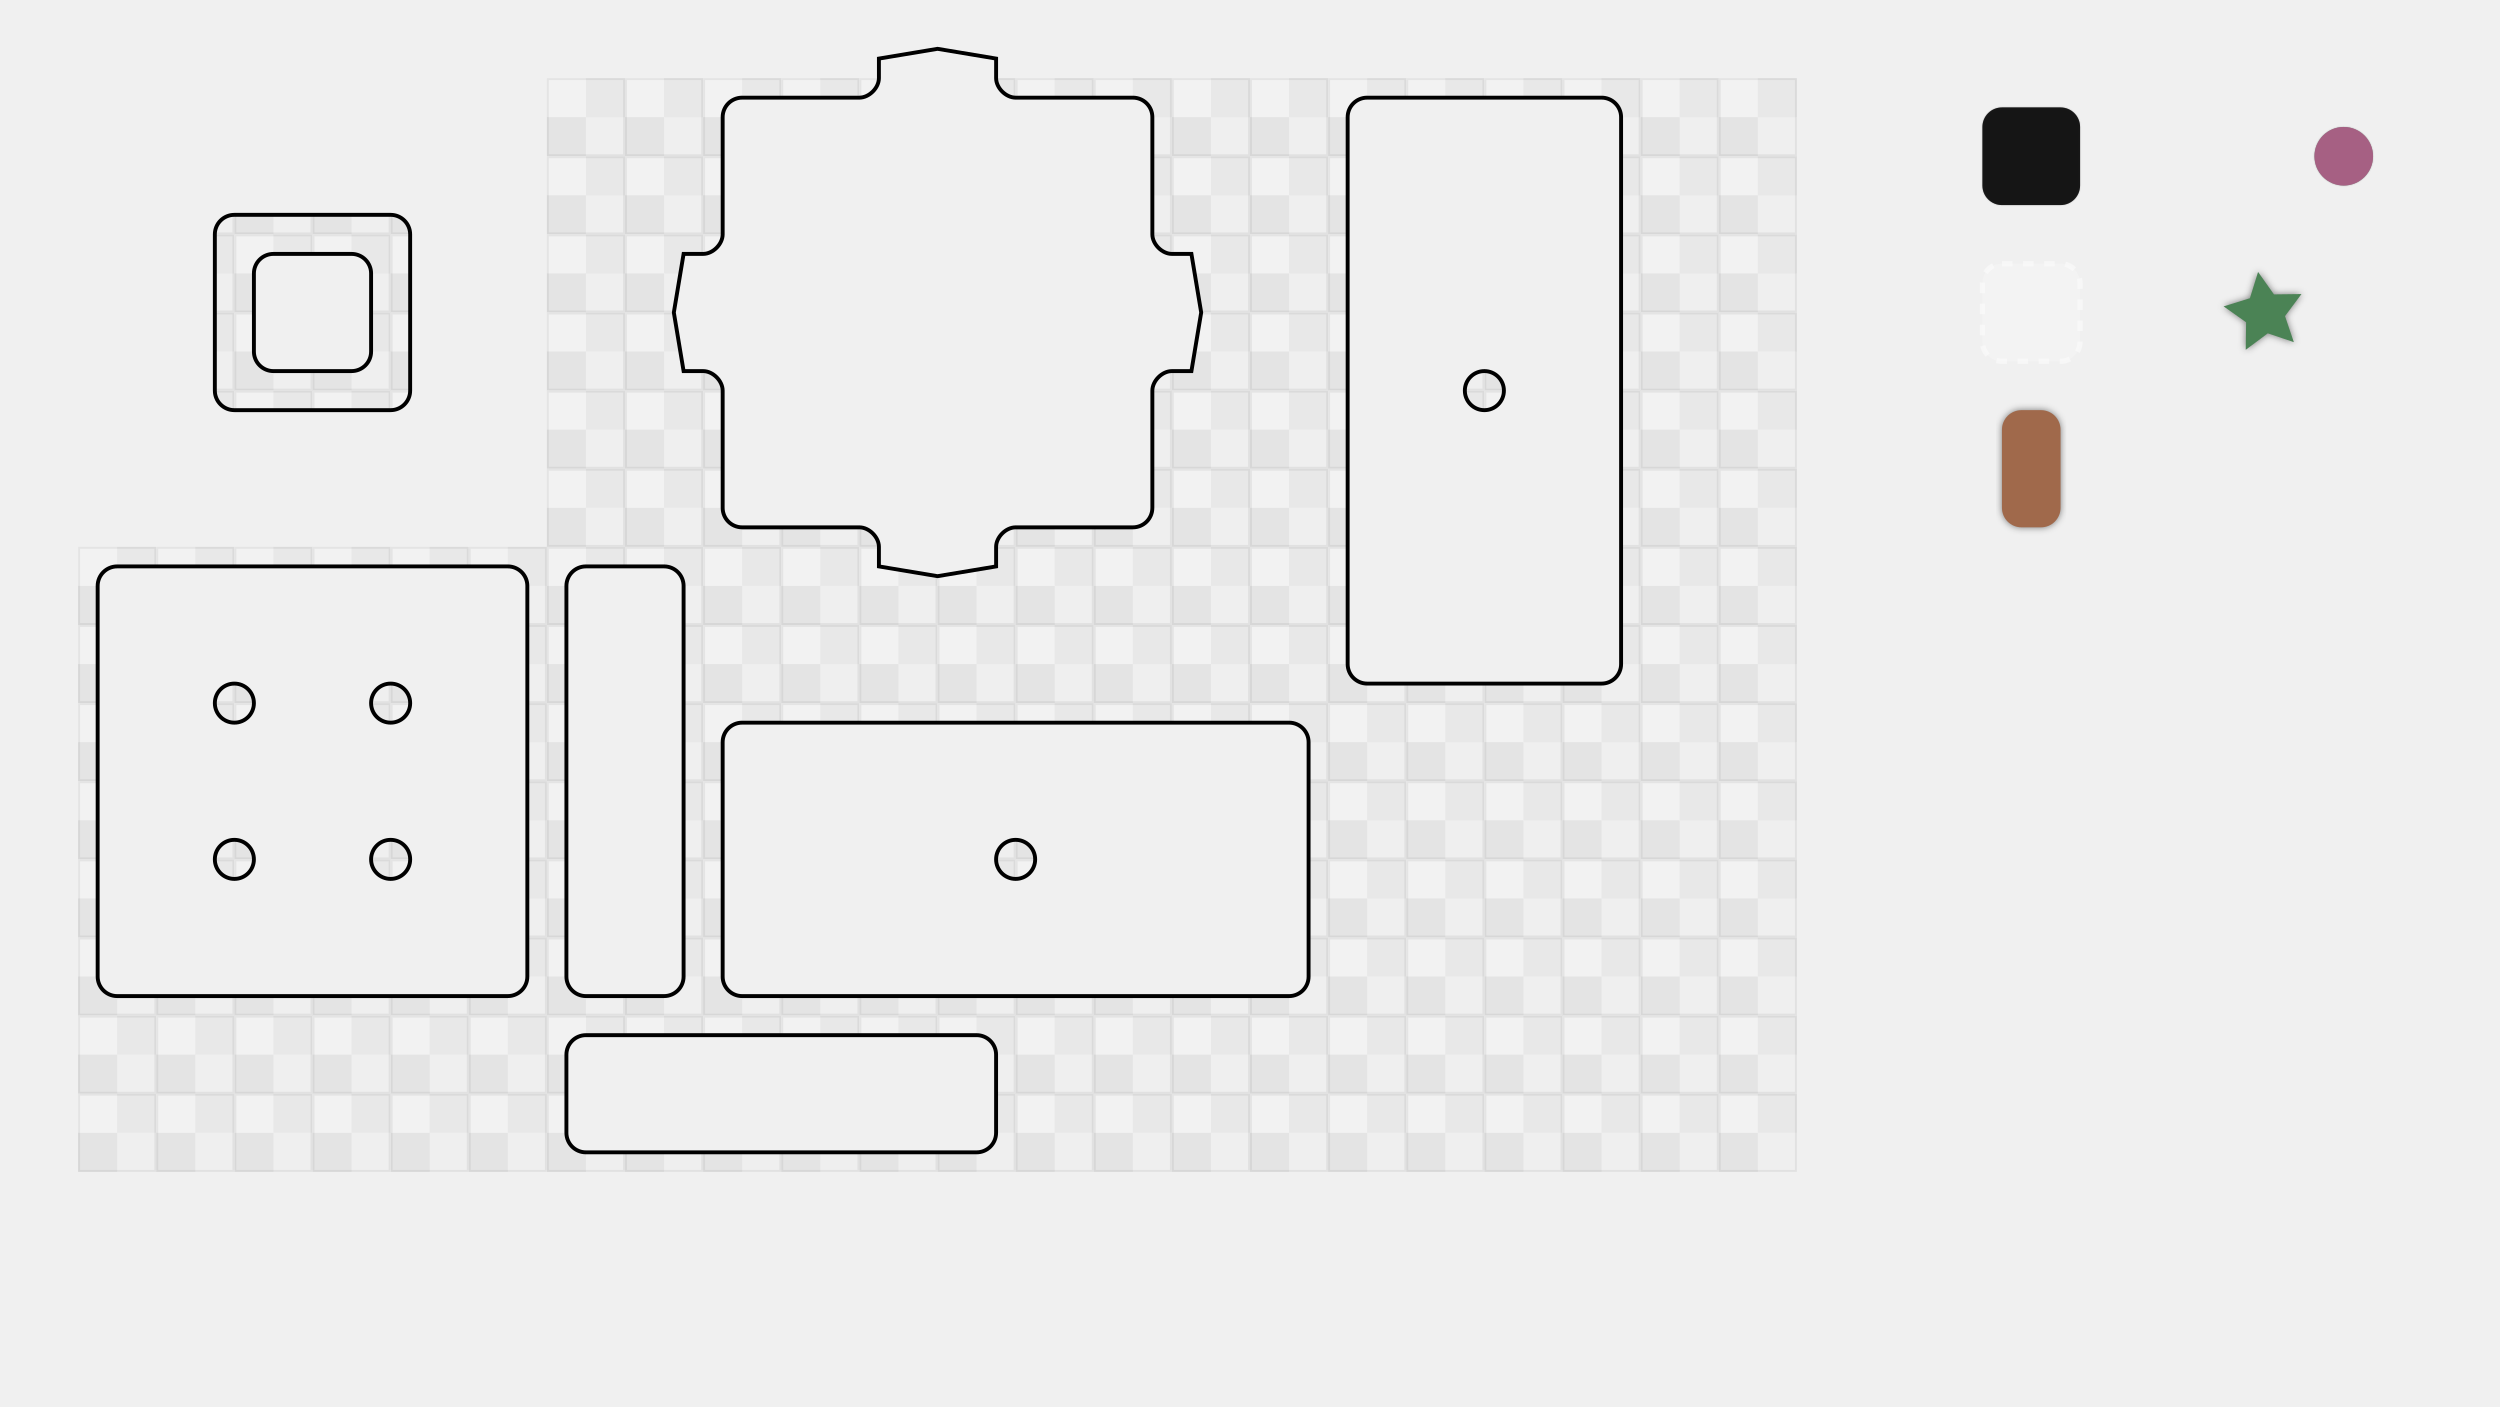
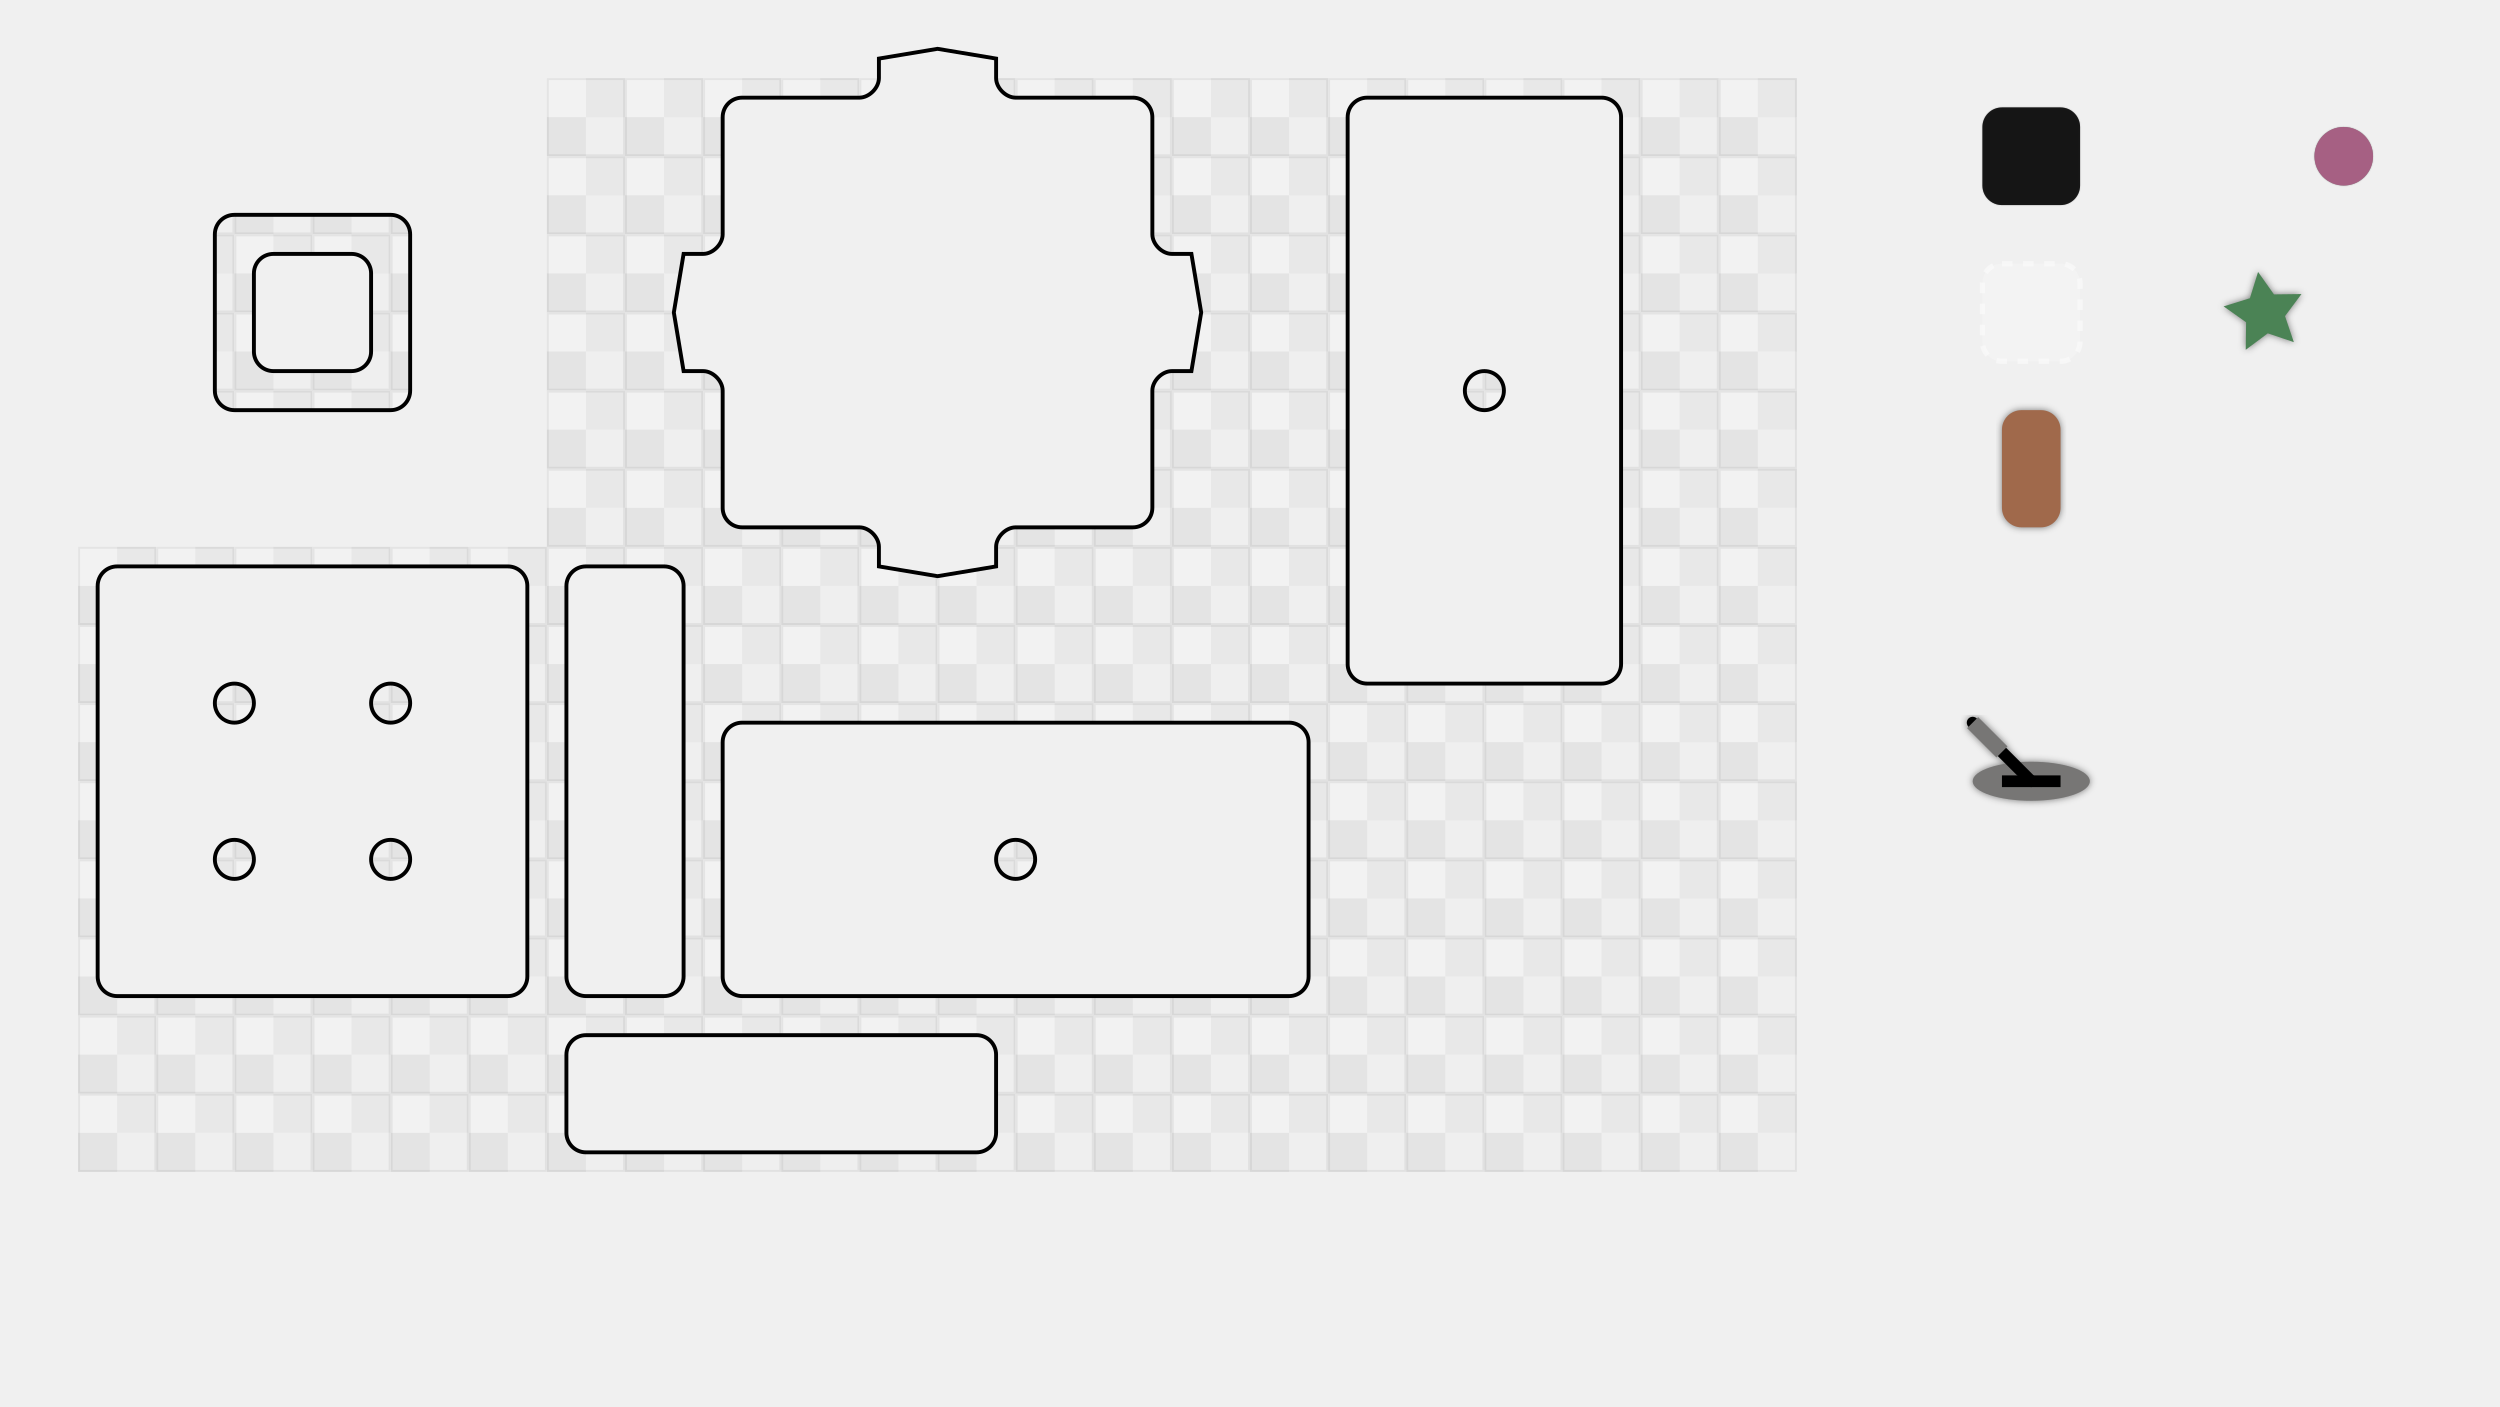
<svg xmlns="http://www.w3.org/2000/svg" xmlns:xlink="http://www.w3.org/1999/xlink" width="1280" height="720" viewBox="0 0 338.667 190.5" version="1.1" id="svg8">
  <defs id="defs2">
    <clipPath clipPathUnits="userSpaceOnUse" id="clipPath4953">
      <path id="path4955" style="font-variation-settings:normal;opacity:1;vector-effect:none;fill:#000000;fill-opacity:1;stroke:none;stroke-width:1.058;stroke-linecap:butt;stroke-linejoin:miter;stroke-miterlimit:4;stroke-dasharray:2.117, 2.117;stroke-dashoffset:7.408;stroke-opacity:1;stop-color:#000000;stop-opacity:1" d="M 74.083,10.583 V 74.083 H 10.583 V 158.75 H 243.417 V 10.583 H 134.938 c 0,1.323 1.323,2.646 2.646,2.646 h 15.875 c 1.466,0 2.646,1.18 2.646,2.646 v 15.875 c 0,1.323 1.323,2.646 2.646,2.646 h 2.646 l 1.323,7.938 -1.323,7.938 h -2.646 c -1.323,0 -2.646,1.323 -2.646,2.646 v 15.875 c 0,1.466 -1.18,2.646 -2.646,2.646 h -15.875 c -1.323,0 -2.646,1.323 -2.646,2.646 v 2.646 L 127,78.052 119.062,76.729 v -2.646 c 0,-1.323 -1.323,-2.646 -2.646,-2.646 h -15.875 c -1.466,0 -2.646,-1.18 -2.646,-2.646 v -15.875 c 0,-1.323 -1.323,-2.646 -2.646,-2.646 h -2.646 l -1.323,-7.938 1.323,-7.938 h 2.646 c 1.323,0 2.646,-1.323 2.646,-2.646 v -15.875 c 0,-1.466 1.18,-2.646 2.646,-2.646 h 15.875 c 1.323,0 2.646,-1.323 2.646,-2.646 z m 111.125,2.646 h 31.75 c 1.466,0 2.646,1.18 2.646,2.646 v 74.083 c 0,1.466 -1.18,2.646 -2.646,2.646 h -31.75 c -1.466,0 -2.646,-1.18 -2.646,-2.646 V 15.875 c 0,-1.466 1.18,-2.646 2.646,-2.646 z m -153.458,15.875 c -1.466,0 -2.646,1.18 -2.646,2.646 v 21.167 c 0,1.466 1.18,2.646 2.646,2.646 h 21.167 c 1.466,0 2.646,-1.18 2.646,-2.646 V 31.75 c 0,-1.466 -1.18,-2.646 -2.646,-2.646 z m 5.292,5.292 h 10.583 c 1.466,0 2.646,1.18 2.646,2.646 v 10.583 c 0,1.466 -1.18,2.646 -2.646,2.646 H 37.042 c -1.466,0 -2.646,-1.18 -2.646,-2.646 V 37.042 c 0,-1.466 1.18,-2.646 2.646,-2.646 z m 164.042,15.875 c -1.466,0 -2.646,1.18 -2.646,2.646 0,1.466 1.18,2.646 2.646,2.646 1.466,0 2.646,-1.18 2.646,-2.646 0,-1.466 -1.18,-2.646 -2.646,-2.646 z M 15.875,76.729 h 52.917 c 1.466,0 2.646,1.18 2.646,2.646 v 52.917 c 0,1.466 -1.18,2.646 -2.646,2.646 H 15.875 c -1.466,0 -2.646,-1.18 -2.646,-2.646 V 79.375 c 0,-1.466 1.18,-2.646 2.646,-2.646 z m 63.5,0 h 10.583 c 1.466,0 2.646,1.18 2.646,2.646 v 52.917 c 0,1.466 -1.18,2.646 -2.646,2.646 H 79.375 c -1.466,0 -2.646,-1.18 -2.646,-2.646 V 79.375 c 0,-1.466 1.18,-2.646 2.646,-2.646 z m -47.625,15.875 c -1.466,0 -2.646,1.18 -2.646,2.646 0,1.466 1.18,2.646 2.646,2.646 1.466,0 2.646,-1.18 2.646,-2.646 0,-1.466 -1.18,-2.646 -2.646,-2.646 z m 21.167,0 c -1.466,0 -2.646,1.18 -2.646,2.646 0,1.466 1.18,2.646 2.646,2.646 1.466,0 2.646,-1.18 2.646,-2.646 0,-1.466 -1.18,-2.646 -2.646,-2.646 z m 47.625,5.292 h 74.083 c 1.466,0 2.646,1.18 2.646,2.646 v 31.75 c 0,1.466 -1.18,2.646 -2.646,2.646 h -74.083 c -1.466,0 -2.646,-1.18 -2.646,-2.646 v -31.75 c 0,-1.466 1.18,-2.646 2.646,-2.646 z M 31.75,113.771 c -1.466,0 -2.646,1.18 -2.646,2.646 0,1.466 1.18,2.646 2.646,2.646 1.466,0 2.646,-1.18 2.646,-2.646 0,-1.466 -1.18,-2.646 -2.646,-2.646 z m 21.167,0 c -1.466,0 -2.646,1.18 -2.646,2.646 0,1.466 1.18,2.646 2.646,2.646 1.466,0 2.646,-1.18 2.646,-2.646 0,-1.466 -1.18,-2.646 -2.646,-2.646 z m 84.667,0 c -1.466,0 -2.646,1.18 -2.646,2.646 0,1.466 1.18,2.646 2.646,2.646 1.466,0 2.646,-1.18 2.646,-2.646 0,-1.466 -1.18,-2.646 -2.646,-2.646 z m -58.208,26.458 h 52.917 c 1.466,0 2.646,1.18 2.646,2.646 v 10.583 c 0,1.466 -1.18,2.646 -2.646,2.646 H 79.375 c -1.466,0 -2.646,-1.18 -2.646,-2.646 V 142.875 c 0,-1.466 1.18,-2.646 2.646,-2.646 z" />
    </clipPath>
    <filter style="color-interpolation-filters:sRGB;" id="filter5254">
      <feFlood flood-opacity="0.502" flood-color="rgb(0,0,0)" result="flood" id="feFlood5244" />
      <feComposite in="flood" in2="SourceGraphic" operator="in" result="composite1" id="feComposite5246" />
      <feGaussianBlur in="composite1" stdDeviation="0.5" result="blur" id="feGaussianBlur5248" />
      <feOffset dx="2.77556e-17" dy="2.77556e-17" result="offset" id="feOffset5250" />
      <feComposite in="SourceGraphic" in2="offset" operator="over" result="composite2" id="feComposite5252" />
    </filter>
  </defs>
  <g id="layer2" style="display:inline">
    <g id="g2277" transform="translate(-10.58333,-10.58333)">
      <g id="g916" transform="translate(-31.75,10.58333)">
        <path style="fill:#f2f2f2;fill-opacity:1;stroke:none;stroke-width:1.058;stroke-dasharray:2.117, 2.117;stroke-dashoffset:10.583;stop-color:#000000" id="rect857" width="5.292" height="5.292" x="10.583" y="-31.75" d="m 10.583,-31.75 h 5.292 v 5.292 h -5.292 z" />
        <path style="font-variation-settings:normal;opacity:1;vector-effect:none;fill:#efefef;fill-opacity:1;stroke:none;stroke-width:1.058;stroke-linecap:butt;stroke-linejoin:miter;stroke-miterlimit:4;stroke-dasharray:2.117, 2.117;stroke-dashoffset:10.583;stroke-opacity:1;stop-color:#000000;stop-opacity:1" id="rect859" width="5.292" height="5.292" x="15.875" y="-26.458" d="m 15.875,-26.458 h 5.292 v 5.292 h -5.292 z" />
        <path style="font-variation-settings:normal;opacity:1;vector-effect:none;fill:#e8e8e8;fill-opacity:1;stroke:none;stroke-width:1.058;stroke-linecap:butt;stroke-linejoin:miter;stroke-miterlimit:4;stroke-dasharray:2.117, 2.117;stroke-dashoffset:10.583;stroke-opacity:1;stop-color:#000000;stop-opacity:1" id="rect861" width="5.292" height="5.292" x="15.875" y="-31.75" d="m 15.875,-31.75 h 5.292 v 5.292 h -5.292 z" />
        <path style="font-variation-settings:normal;opacity:1;vector-effect:none;fill:#e4e4e4;fill-opacity:1;stroke:none;stroke-width:1.058;stroke-linecap:butt;stroke-linejoin:miter;stroke-miterlimit:4;stroke-dasharray:2.117, 2.117;stroke-dashoffset:10.583;stroke-opacity:1;stop-color:#000000;stop-opacity:1" id="rect861-3" width="5.292" height="5.292" x="10.583" y="-26.458" d="m 10.583,-26.458 h 5.292 v 5.292 h -5.292 z" />
        <path style="font-variation-settings:normal;vector-effect:none;fill:none;fill-opacity:0.252;stroke:#000000;stroke-width:0.265;stroke-linecap:butt;stroke-linejoin:miter;stroke-miterlimit:4;stroke-dasharray:none;stroke-dashoffset:10.58;stroke-opacity:0.06;stop-color:#000000" id="rect1048" width="10.319" height="10.319" x="10.716" y="-31.618" d="m 10.716,-31.618 h 10.319 v 10.319 h -10.319 z" />
      </g>
      <use x="0" y="0" xlink:href="#g916" id="use2262" transform="translate(10.58333)" width="100%" height="100%" />
      <use x="0" y="0" xlink:href="#g916" id="use2264" transform="translate(5.632034e-8,10.58333)" width="100%" height="100%" />
      <use x="0" y="0" xlink:href="#g916" id="use2266" transform="translate(10.58333,10.58333)" width="100%" height="100%" />
    </g>
    <g id="g4446" clip-path="url(#clipPath4953)">
      <use x="0" y="0" xlink:href="#g2277" id="use2664" width="100%" height="100%" transform="translate(42.33334,42.33334)" />
      <use x="0" y="0" xlink:href="#g2277" id="use2664-1" width="100%" height="100%" transform="translate(63.5,42.33334)" />
      <use x="0" y="0" xlink:href="#g2277" id="use2664-7" width="100%" height="100%" transform="translate(84.66667,42.33334)" />
      <use x="0" y="0" xlink:href="#g2277" id="use2664-5" width="100%" height="100%" transform="translate(105.8333,42.33334)" />
      <use x="0" y="0" xlink:href="#g2277" id="use2664-17" width="100%" height="100%" transform="translate(127,42.33334)" />
      <use x="0" y="0" xlink:href="#g2277" id="use2664-4" width="100%" height="100%" transform="translate(148.1667,42.33334)" />
      <use x="0" y="0" xlink:href="#g2277" id="use2664-171" width="100%" height="100%" transform="translate(169.3333,42.33334)" />
      <use x="0" y="0" xlink:href="#g2277" id="use2664-11" width="100%" height="100%" transform="translate(190.5,42.33334)" />
      <use x="0" y="0" xlink:href="#g2277" id="use2664-64" width="100%" height="100%" transform="translate(42.33334,63.5)" />
      <use x="0" y="0" xlink:href="#g2277" id="use2664-80" width="100%" height="100%" transform="translate(63.5,63.5)" />
      <use x="0" y="0" xlink:href="#g2277" id="use2664-81" width="100%" height="100%" transform="translate(84.66667,63.5)" />
      <use x="0" y="0" xlink:href="#g2277" id="use2664-0" width="100%" height="100%" transform="translate(105.8333,63.5)" />
      <use x="0" y="0" xlink:href="#g2277" id="use2664-2" width="100%" height="100%" transform="translate(127,63.5)" />
      <use x="0" y="0" xlink:href="#g2277" id="use2664-29" width="100%" height="100%" transform="translate(148.1667,63.5)" />
      <use x="0" y="0" xlink:href="#g2277" id="use2664-75" width="100%" height="100%" transform="translate(169.3333,63.5)" />
      <use x="0" y="0" xlink:href="#g2277" id="use2664-646" width="100%" height="100%" transform="translate(190.5,63.5)" />
      <use x="0" y="0" xlink:href="#g2277" id="use2664-39" width="100%" height="100%" transform="translate(42.33334,84.66667)" />
      <use x="0" y="0" xlink:href="#g2277" id="use2664-41" width="100%" height="100%" transform="translate(63.5,84.66667)" />
      <use x="0" y="0" xlink:href="#g2277" id="use2664-54" width="100%" height="100%" transform="translate(84.66667,84.66667)" />
      <use x="0" y="0" xlink:href="#g2277" id="use2664-15" width="100%" height="100%" transform="translate(105.8333,84.66667)" />
      <use x="0" y="0" xlink:href="#g2277" id="use2664-549" width="100%" height="100%" transform="translate(127,84.66667)" />
      <use x="0" y="0" xlink:href="#g2277" id="use2664-83" width="100%" height="100%" transform="translate(148.1667,84.66667)" />
      <use x="0" y="0" xlink:href="#g2277" id="use2664-852" width="100%" height="100%" transform="translate(169.3333,84.66667)" />
      <use x="0" y="0" xlink:href="#g2277" id="use2664-22" width="100%" height="100%" transform="translate(190.5,84.66667)" />
      <use x="0" y="0" xlink:href="#g2277" id="use2664-36" width="100%" height="100%" transform="translate(42.33334,105.8333)" />
      <use x="0" y="0" xlink:href="#g2277" id="use2664-33" width="100%" height="100%" transform="translate(63.5,105.8333)" />
      <use x="0" y="0" xlink:href="#g2277" id="use2664-44" width="100%" height="100%" transform="translate(84.66667,105.8333)" />
      <use x="0" y="0" xlink:href="#g2277" id="use2664-397" width="100%" height="100%" transform="translate(105.8333,105.8333)" />
      <use x="0" y="0" xlink:href="#g2277" id="use2664-25" width="100%" height="100%" transform="translate(127,105.8333)" />
      <use x="0" y="0" xlink:href="#g2277" id="use2664-89" width="100%" height="100%" transform="translate(148.1667,105.8333)" />
      <use x="0" y="0" xlink:href="#g2277" id="use2664-02" width="100%" height="100%" transform="translate(169.3333,105.8333)" />
      <use x="0" y="0" xlink:href="#g2277" id="use2664-47" width="100%" height="100%" transform="translate(190.5,105.8333)" />
      <use x="0" y="0" xlink:href="#g2277" id="use2664-333" width="100%" height="100%" transform="translate(42.33334,127)" />
      <use x="0" y="0" xlink:href="#g2277" id="use2664-851" width="100%" height="100%" transform="translate(63.5,127)" />
      <use x="0" y="0" xlink:href="#g2277" id="use2664-08" width="100%" height="100%" transform="translate(84.66667,127)" />
      <use x="0" y="0" xlink:href="#g2277" id="use2664-76" width="100%" height="100%" transform="translate(105.8333,127)" />
      <use x="0" y="0" xlink:href="#g2277" id="use2664-35" width="100%" height="100%" transform="translate(127,127)" />
      <use x="0" y="0" xlink:href="#g2277" id="use2664-080" width="100%" height="100%" transform="translate(148.1667,127)" />
      <use x="0" y="0" xlink:href="#g2277" id="use2664-411" width="100%" height="100%" transform="translate(169.3333,127)" />
      <use x="0" y="0" xlink:href="#g2277" id="use2664-359" width="100%" height="100%" transform="translate(190.5,127)" />
      <use x="0" y="0" xlink:href="#g2277" id="use2664-333-6" width="100%" height="100%" transform="translate(42.33334,148.1667)" />
      <use x="0" y="0" xlink:href="#g2277" id="use2664-333-5" width="100%" height="100%" transform="translate(63.5,148.1667)" />
      <use x="0" y="0" xlink:href="#g2277" id="use2664-333-0" width="100%" height="100%" transform="translate(84.66667,148.1667)" />
      <use x="0" y="0" xlink:href="#g2277" id="use2664-333-8" width="100%" height="100%" transform="translate(105.8333,148.1667)" />
      <use x="0" y="0" xlink:href="#g2277" id="use2664-333-1" width="100%" height="100%" transform="translate(127,148.1667)" />
      <use x="0" y="0" xlink:href="#g2277" id="use2664-333-2" width="100%" height="100%" transform="translate(148.1667,148.1667)" />
      <use x="0" y="0" xlink:href="#g2277" id="use2664-333-26" width="100%" height="100%" transform="translate(169.3333,148.1667)" />
      <use x="0" y="0" xlink:href="#g2277" id="use2664-333-9" width="100%" height="100%" transform="translate(190.5,148.1667)" />
      <use x="0" y="0" xlink:href="#g2277" id="use2664-333-27" width="100%" height="100%" transform="translate(105.8333,169.3333)" />
      <use x="0" y="0" xlink:href="#g2277" id="use2664-333-40" width="100%" height="100%" transform="translate(127,169.3333)" />
      <use x="0" y="0" xlink:href="#g2277" id="use2664-333-3" width="100%" height="100%" transform="translate(148.1667,169.3333)" />
      <use x="0" y="0" xlink:href="#g2277" id="use2664-333-27-9" width="100%" height="100%" transform="translate(84.66667,169.3333)" />
      <use x="0" y="0" xlink:href="#g2277" id="use2664-333-27-2" width="100%" height="100%" transform="translate(63.5,169.3333)" />
      <use x="0" y="0" xlink:href="#g2277" id="use2664-333-27-23" width="100%" height="100%" transform="translate(42.33334,169.3333)" />
      <use x="0" y="0" xlink:href="#g2277" id="use2664-333-27-1" width="100%" height="100%" transform="translate(169.3333,169.3333)" />
      <use x="0" y="0" xlink:href="#g2277" id="use2664-333-27-8" width="100%" height="100%" transform="translate(190.5,169.3333)" />
      <use x="0" y="0" xlink:href="#g2277" id="use2664-171-5" width="100%" height="100%" transform="translate(211.6667,42.33334)" />
      <use x="0" y="0" xlink:href="#g2277" id="use2664-171-7" width="100%" height="100%" transform="translate(232.8333,42.33334)" />
      <use x="0" y="0" xlink:href="#g2277" id="use2664-171-1" width="100%" height="100%" transform="translate(254,42.33334)" />
      <use x="0" y="0" xlink:href="#g2277" id="use2664-171-6" width="100%" height="100%" transform="translate(254,63.5)" />
      <use x="0" y="0" xlink:href="#g2277" id="use2664-171-9" width="100%" height="100%" transform="translate(232.8333,63.5)" />
      <use x="0" y="0" xlink:href="#g2277" id="use2664-171-8" width="100%" height="100%" transform="translate(211.6667,63.5)" />
      <use x="0" y="0" xlink:href="#g2277" id="use2664-171-13" width="100%" height="100%" transform="translate(211.6667,84.66667)" />
      <use x="0" y="0" xlink:href="#g2277" id="use2664-171-3" width="100%" height="100%" transform="translate(232.8333,84.66667)" />
      <use x="0" y="0" xlink:href="#g2277" id="use2664-171-37" width="100%" height="100%" transform="translate(254,84.66667)" />
      <use x="0" y="0" xlink:href="#g2277" id="use2664-171-98" width="100%" height="100%" transform="translate(254,105.8333)" />
      <use x="0" y="0" xlink:href="#g2277" id="use2664-171-67" width="100%" height="100%" transform="translate(232.8333,105.8333)" />
      <use x="0" y="0" xlink:href="#g2277" id="use2664-171-0" width="100%" height="100%" transform="translate(211.6667,105.8333)" />
      <use x="0" y="0" xlink:href="#g2277" id="use2664-171-4" width="100%" height="100%" transform="translate(211.6667,127)" />
      <use x="0" y="0" xlink:href="#g2277" id="use2664-171-84" width="100%" height="100%" transform="translate(232.8333,127)" />
      <use x="0" y="0" xlink:href="#g2277" id="use2664-171-81" width="100%" height="100%" transform="translate(254,127)" />
      <use x="0" y="0" xlink:href="#g2277" id="use2664-171-68" width="100%" height="100%" transform="translate(254,148.1667)" />
      <use x="0" y="0" xlink:href="#g2277" id="use2664-171-52" width="100%" height="100%" transform="translate(232.8333,148.1667)" />
      <use x="0" y="0" xlink:href="#g2277" id="use2664-171-19" width="100%" height="100%" transform="translate(211.6667,148.1667)" />
      <use x="0" y="0" xlink:href="#g2277" id="use2664-171-96" width="100%" height="100%" transform="translate(211.6667,169.3333)" />
      <use x="0" y="0" xlink:href="#g2277" id="use2664-171-06" width="100%" height="100%" transform="translate(232.8333,169.3333)" />
      <use x="0" y="0" xlink:href="#g2277" id="use2664-171-49" width="100%" height="100%" transform="translate(254,169.3333)" />
    </g>
  </g>
  <g id="layer3" style="display:none">
    <g id="g4881">
      <path id="rect3997-4" style="font-variation-settings:normal;vector-effect:none;fill:#ffffff;fill-opacity:0.994;stroke:none;stroke-width:1.058;stroke-linecap:butt;stroke-linejoin:miter;stroke-miterlimit:4;stroke-dasharray:2.117, 2.117;stroke-dashoffset:7.408;stroke-opacity:1;stop-color:#000000" d="M 10.583,10.583 V 74.083 H 74.083 V 10.583 Z m 21.167,18.521 h 21.167 c 1.466,0 2.646,1.18 2.646,2.646 v 21.167 c 0,1.466 -1.18,2.646 -2.646,2.646 H 31.75 c -1.466,0 -2.646,-1.18 -2.646,-2.646 V 31.75 c 0,-1.466 1.18,-2.646 2.646,-2.646 z" />
      <rect style="display:inline;fill:#ffffff;fill-opacity:0.994;stroke:none;stroke-width:1.058;stroke-miterlimit:4;stroke-dasharray:2.117, 2.117;stroke-dashoffset:10.583;stop-color:#000000" id="rect28-7-4" width="15.875" height="15.875" x="34.396" y="34.396" rx="2.646" ry="2.646" />
      <path id="rect28-8-0-3" style="display:inline;fill:#ffffff;fill-opacity:0.994;stroke:none;stroke-width:1.058;stroke-miterlimit:4;stroke-dasharray:2.117, 2.117;stroke-dashoffset:7.408;stop-color:#000000" d="m 15.875,76.729 c -1.466,0 -2.646,1.18 -2.646,2.646 v 52.917 c 0,1.466 1.18,2.646 2.646,2.646 h 52.917 c 1.466,0 2.646,-1.18 2.646,-2.646 V 79.375 c 0,-1.466 -1.18,-2.646 -2.646,-2.646 z m 15.875,15.875 c 1.466,0 2.646,1.18 2.646,2.646 0,1.466 -1.18,2.646 -2.646,2.646 -1.466,0 -2.646,-1.18 -2.646,-2.646 0,-1.466 1.18,-2.646 2.646,-2.646 z m 21.167,0 c 1.466,0 2.646,1.18 2.646,2.646 0,1.466 -1.18,2.646 -2.646,2.646 -1.466,0 -2.646,-1.18 -2.646,-2.646 0,-1.466 1.18,-2.646 2.646,-2.646 z M 31.75,113.771 c 1.466,0 2.646,1.18 2.646,2.646 0,1.466 -1.18,2.646 -2.646,2.646 -1.466,0 -2.646,-1.18 -2.646,-2.646 0,-1.466 1.18,-2.646 2.646,-2.646 z m 21.167,0 c 1.466,0 2.646,1.18 2.646,2.646 0,1.466 -1.18,2.646 -2.646,2.646 -1.466,0 -2.646,-1.18 -2.646,-2.646 0,-1.466 1.18,-2.646 2.646,-2.646 z" />
      <rect style="display:inline;fill:#ffffff;fill-opacity:0.994;stroke:none;stroke-width:1.058;stroke-miterlimit:4;stroke-dasharray:2.117, 2.117;stroke-dashoffset:7.408;stop-color:#000000" id="rect28-8-2-0-8" width="15.875" height="58.208" x="76.729" y="76.729" rx="2.646" ry="2.646" />
      <path id="rect28-8-2-8-3-6" style="display:inline;fill:#ffffff;fill-opacity:0.994;stroke:none;stroke-width:1.058;stroke-miterlimit:4;stroke-dasharray:2.117, 2.117;stroke-dashoffset:7.408;stop-color:#000000" d="m 100.542,13.229 h 15.875 c 1.323,0 2.646,-1.323 2.646,-2.646 V 7.938 L 127,6.615 l 7.938,1.323 v 2.646 c 0,1.323 1.323,2.646 2.646,2.646 h 15.875 c 1.466,0 2.646,1.18 2.646,2.646 v 15.875 c 0,1.323 1.323,2.646 2.646,2.646 h 2.646 l 1.323,7.938 -1.323,7.937 H 158.75 c -1.323,0 -2.646,1.323 -2.646,2.646 v 15.875 c 0,1.466 -1.18,2.646 -2.646,2.646 l -15.875,-1e-6 c -1.323,0 -2.646,1.323 -2.646,2.646 v 2.646 l -7.937,1.323 -7.938,-1.323 v -2.646 c 0,-1.323 -1.323,-2.646 -2.646,-2.646 l -15.875,1e-6 c -1.466,0 -2.646,-1.18 -2.646,-2.646 l -3e-6,-15.875 c 0,-1.323 -1.323,-2.646 -2.646,-2.646 h -2.646 l -1.323,-7.937 1.323,-7.938 h 2.646 c 1.323,0 2.646,-1.323 2.646,-2.646 l 6e-6,-15.875 c 10e-7,-1.466 1.18,-2.646 2.646,-2.646 z" />
      <rect style="font-variation-settings:normal;display:inline;vector-effect:none;fill:#ffffff;fill-opacity:0.994;stroke:none;stroke-width:1.058;stroke-linecap:butt;stroke-linejoin:miter;stroke-miterlimit:4;stroke-dasharray:2.117, 2.117;stroke-dashoffset:7.408;stroke-opacity:1;stop-color:#000000" id="rect3930-5-8" width="58.208" height="15.875" x="76.729" y="140.229" rx="2.646" ry="2.646" />
      <path id="rect3889-0" style="font-variation-settings:normal;display:inline;vector-effect:none;fill:#ffffff;fill-opacity:1;stroke:none;stroke-width:4;stroke-linecap:butt;stroke-linejoin:miter;stroke-miterlimit:4;stroke-dasharray:8, 8;stroke-dashoffset:28;stroke-opacity:1;stop-color:#000000" d="m 380,370 c -5.54,0 -10,4.46 -10,10 v 120 c 0,5.54 4.46,10 10,10 h 280 c 5.54,0 10,-4.46 10,-10 V 380 c 0,-5.54 -4.46,-10 -10,-10 z m 140,60 c 5.54,0 10,4.46 10,10 0,5.54 -4.46,10 -10,10 -5.54,0 -10,-4.46 -10,-10 0,-5.54 4.46,-10 10,-10 z" transform="scale(0.2645833)" />
      <path id="rect4812-9" style="font-variation-settings:normal;display:inline;vector-effect:none;fill:#ffffff;fill-opacity:1;stroke:none;stroke-width:4;stroke-linecap:butt;stroke-linejoin:miter;stroke-miterlimit:4;stroke-dasharray:8, 8;stroke-dashoffset:28;stroke-opacity:1;stop-color:#000000" d="m 700,50 c -5.54,0 -10,4.46 -10,10 v 280 c 0,5.54 4.46,10 10,10 h 120 c 5.54,0 10,-4.46 10,-10 V 60 c 0,-5.54 -4.46,-10 -10,-10 z m 60,140 c 5.54,0 10,4.46 10,10 0,5.54 -4.46,10 -10,10 -5.54,0 -10,-4.46 -10,-10 0,-5.54 4.46,-10 10,-10 z" transform="scale(0.2645833)" />
    </g>
  </g>
  <g id="layer1" style="display:inline">
    <rect style="font-variation-settings:normal;opacity:1;vector-effect:none;fill:none;fill-opacity:0.305;stroke:#000000;stroke-width:0.529;stroke-linecap:butt;stroke-linejoin:miter;stroke-miterlimit:4;stroke-dasharray:none;stroke-dashoffset:7.408;stroke-opacity:1;stop-color:#000000;stop-opacity:1" id="rect3564" width="26.458" height="26.458" x="29.104" y="29.104" rx="2.646" ry="2.646" />
    <rect style="fill:none;fill-opacity:0.305;stroke:#000000;stroke-width:0.529;stroke-miterlimit:4;stroke-dasharray:none;stroke-dashoffset:7.408;stop-color:#000000;font-variation-settings:normal;opacity:1;vector-effect:none;stroke-linecap:butt;stroke-linejoin:miter;stroke-opacity:1;stop-opacity:1" id="rect28" width="15.875" height="15.875" x="34.396" y="34.396" rx="2.646" ry="2.646" />
    <rect style="display:inline;fill:none;fill-opacity:0.305;stroke:#000000;stroke-width:0.529;stroke-miterlimit:4;stroke-dasharray:none;stroke-dashoffset:7.408;stop-color:#000000;font-variation-settings:normal;opacity:1;vector-effect:none;stroke-linecap:butt;stroke-linejoin:miter;stroke-opacity:1;stop-opacity:1" id="rect28-8" width="58.208" height="58.208" x="13.229" y="76.729" rx="2.646" ry="2.646" />
    <rect style="display:inline;fill:none;fill-opacity:0.305;stroke:#000000;stroke-width:0.529;stroke-miterlimit:4;stroke-dasharray:none;stroke-dashoffset:7.408;stop-color:#000000;font-variation-settings:normal;opacity:1;vector-effect:none;stroke-linecap:butt;stroke-linejoin:miter;stroke-opacity:1;stop-opacity:1" id="rect28-8-2" width="15.875" height="58.208" x="76.729" y="76.729" rx="2.646" ry="2.646" />
    <path id="rect28-8-2-8" style="display:inline;fill:none;fill-opacity:0.305;stroke:#000000;stroke-width:0.529;stroke-miterlimit:4;stroke-dasharray:none;stroke-dashoffset:7.408;stop-color:#000000" d="m 100.542,13.229 h 15.875 c 1.323,0 2.646,-1.323 2.646,-2.646 l 0,-2.646 7.938,-1.323 7.938,1.323 v 2.646 c 0,1.323 1.323,2.646 2.646,2.646 h 15.875 c 1.466,0 2.646,1.18 2.646,2.646 v 15.875 c 0,1.323 1.323,2.646 2.646,2.646 l 2.646,0 1.323,7.938 -1.323,7.937 -2.646,0 c -1.323,0 -2.646,1.323 -2.646,2.646 v 15.875 c 0,1.466 -1.18,2.646 -2.646,2.646 l -15.875,-1e-6 c -1.323,0 -2.646,1.323 -2.646,2.646 l 0,2.646 -7.937,1.323 -7.938,-1.323 0,-2.646 c 0,-1.323 -1.323,-2.646 -2.646,-2.646 l -15.875,1e-6 c -1.466,0 -2.646,-1.18 -2.646,-2.646 l -3e-6,-15.875 c 0,-1.323 -1.323,-2.646 -2.646,-2.646 l -2.646,0 -1.323,-7.937 1.323,-7.938 2.646,0 c 1.323,0 2.646,-1.323 2.646,-2.646 l 6e-6,-15.875 c 10e-7,-1.466 1.18,-2.646 2.646,-2.646 z" />
    <rect style="font-variation-settings:normal;opacity:1;vector-effect:none;fill:none;fill-opacity:0.305;stroke:#000000;stroke-width:0.529;stroke-linecap:butt;stroke-linejoin:miter;stroke-miterlimit:4;stroke-dasharray:none;stroke-dashoffset:7.408;stroke-opacity:1;stop-color:#000000;stop-opacity:1" id="rect3889" width="79.375" height="37.042" x="97.896" y="97.896" rx="2.646" ry="2.646" />
    <rect style="font-variation-settings:normal;opacity:1;vector-effect:none;fill:none;fill-opacity:0.305;stroke:#000000;stroke-width:0.529;stroke-linecap:butt;stroke-linejoin:miter;stroke-miterlimit:4;stroke-dasharray:none;stroke-dashoffset:7.408;stroke-opacity:1;stop-color:#000000;stop-opacity:1" id="rect3920" width="5.292" height="5.292" x="29.104" y="92.604" rx="2.646" ry="2.646" />
    <rect style="font-variation-settings:normal;opacity:1;vector-effect:none;fill:none;fill-opacity:0.305;stroke:#000000;stroke-width:0.529;stroke-linecap:butt;stroke-linejoin:miter;stroke-miterlimit:4;stroke-dasharray:none;stroke-dashoffset:7.408;stroke-opacity:1;stop-color:#000000;stop-opacity:1" id="rect3922" width="5.292" height="5.292" x="29.104" y="113.771" rx="2.646" ry="2.646" />
    <rect style="font-variation-settings:normal;opacity:1;vector-effect:none;fill:none;fill-opacity:0.305;stroke:#000000;stroke-width:0.529;stroke-linecap:butt;stroke-linejoin:miter;stroke-miterlimit:4;stroke-dasharray:none;stroke-dashoffset:7.408;stroke-opacity:1;stop-color:#000000;stop-opacity:1" id="rect3924" width="5.292" height="5.292" x="50.271" y="113.771" rx="2.646" ry="2.646" />
    <rect style="font-variation-settings:normal;opacity:1;vector-effect:none;fill:none;fill-opacity:0.305;stroke:#000000;stroke-width:0.529;stroke-linecap:butt;stroke-linejoin:miter;stroke-miterlimit:4;stroke-dasharray:none;stroke-dashoffset:7.408;stroke-opacity:1;stop-color:#000000;stop-opacity:1" id="rect3926" width="5.292" height="5.292" x="50.271" y="92.604" rx="2.646" ry="2.646" />
    <rect style="font-variation-settings:normal;opacity:1;vector-effect:none;fill:none;fill-opacity:0.305;stroke:#000000;stroke-width:0.529;stroke-linecap:butt;stroke-linejoin:miter;stroke-miterlimit:4;stroke-dasharray:none;stroke-dashoffset:7.408;stroke-opacity:1;stop-color:#000000;stop-opacity:1" id="rect3928" width="5.292" height="5.292" x="134.938" y="113.771" rx="2.646" ry="2.646" />
    <rect style="font-variation-settings:normal;opacity:1;vector-effect:none;fill:none;fill-opacity:0.305;stroke:#000000;stroke-width:0.529;stroke-linecap:butt;stroke-linejoin:miter;stroke-miterlimit:4;stroke-dasharray:none;stroke-dashoffset:7.408;stroke-opacity:1;stop-color:#000000;stop-opacity:1" id="rect3930" width="58.208" height="15.875" x="76.729" y="140.229" rx="2.646" ry="2.646" />
    <rect style="font-variation-settings:normal;opacity:1;vector-effect:none;fill:none;fill-opacity:0.305;stroke:#000000;stroke-width:0.529;stroke-linecap:butt;stroke-linejoin:miter;stroke-miterlimit:4;stroke-dasharray:none;stroke-dashoffset:7.408;stroke-opacity:1;stop-color:#000000;stop-opacity:1" id="rect4812" width="37.042" height="79.375" x="182.562" y="13.229" rx="2.646" ry="2.646" />
    <rect style="font-variation-settings:normal;opacity:1;vector-effect:none;fill:none;fill-opacity:0.305;stroke:#000000;stroke-width:0.529;stroke-linecap:butt;stroke-linejoin:miter;stroke-miterlimit:4;stroke-dasharray:none;stroke-dashoffset:7.408;stroke-opacity:1;stop-color:#000000;stop-opacity:1" id="rect4831" width="5.292" height="5.292" x="198.438" y="50.271" rx="2.646" ry="2.646" />
  </g>
  <g id="layer4">
    <ellipse style="font-variation-settings:normal;display:inline;vector-effect:none;fill:#6e7779;fill-opacity:1;stroke:none;stroke-width:1.058;stroke-linecap:butt;stroke-linejoin:miter;stroke-miterlimit:4;stroke-dasharray:2.117, 2.117;stroke-dashoffset:10.583;stroke-opacity:1;stop-color:#000000" id="path3586" cx="362.479" cy="17.198" rx="5.292" ry="3.969" />
    <ellipse style="font-variation-settings:normal;display:inline;vector-effect:none;fill:#6e7779;fill-opacity:1;stroke:none;stroke-width:1.058;stroke-linecap:butt;stroke-linejoin:miter;stroke-miterlimit:4;stroke-dasharray:2.117, 2.117;stroke-dashoffset:10.583;stroke-opacity:1;stop-color:#000000" id="path3586-9" cx="362.479" cy="22.49" rx="5.292" ry="3.969" />
    <ellipse style="font-variation-settings:normal;display:inline;vector-effect:none;fill:#6e7779;fill-opacity:1;stroke:none;stroke-width:1.058;stroke-linecap:butt;stroke-linejoin:miter;stroke-miterlimit:4;stroke-dasharray:2.117, 2.117;stroke-dashoffset:10.583;stroke-opacity:1;stop-color:#000000" id="path3586-90" cx="362.479" cy="33.073" rx="5.292" ry="3.969" />
    <ellipse style="font-variation-settings:normal;display:inline;vector-effect:none;fill:#008490;fill-opacity:1;stroke:none;stroke-width:1.058;stroke-linecap:butt;stroke-linejoin:miter;stroke-miterlimit:4;stroke-dasharray:2.117, 2.117;stroke-dashoffset:10.583;stroke-opacity:1;stop-color:#000000" id="path3586-7" cx="362.557" cy="43.773" rx="5.292" ry="3.969" />
    <ellipse style="font-variation-settings:normal;display:inline;vector-effect:none;fill:#4b8355;fill-opacity:1;stroke:none;stroke-width:1.058;stroke-linecap:butt;stroke-linejoin:miter;stroke-miterlimit:4;stroke-dasharray:2.117, 2.117;stroke-dashoffset:10.583;stroke-opacity:1;stop-color:#000000" id="path3586-6" cx="362.479" cy="48.948" rx="5.292" ry="3.969" />
    <ellipse style="font-variation-settings:normal;display:inline;vector-effect:none;fill:#427cac;fill-opacity:1;stroke:none;stroke-width:1.058;stroke-linecap:butt;stroke-linejoin:miter;stroke-miterlimit:4;stroke-dasharray:2.117, 2.117;stroke-dashoffset:10.583;stroke-opacity:1;stop-color:#000000" id="path3586-3" cx="362.479" cy="54.24" rx="5.292" ry="3.969" />
    <ellipse style="font-variation-settings:normal;display:inline;vector-effect:none;fill:#806ea7;fill-opacity:1;stroke:none;stroke-width:1.058;stroke-linecap:butt;stroke-linejoin:miter;stroke-miterlimit:4;stroke-dasharray:2.117, 2.117;stroke-dashoffset:10.583;stroke-opacity:1;stop-color:#000000" id="path3586-76" cx="362.479" cy="59.531" rx="5.292" ry="3.969" />
    <ellipse style="font-variation-settings:normal;display:inline;vector-effect:none;fill:#a66083;fill-opacity:1;stroke:none;stroke-width:1.058;stroke-linecap:butt;stroke-linejoin:miter;stroke-miterlimit:4;stroke-dasharray:2.117, 2.117;stroke-dashoffset:10.583;stroke-opacity:1;stop-color:#000000" id="path3586-1" cx="362.479" cy="64.823" rx="5.292" ry="3.969" />
    <ellipse style="font-variation-settings:normal;display:inline;vector-effect:none;fill:#a0694b;fill-opacity:1;stroke:none;stroke-width:1.058;stroke-linecap:butt;stroke-linejoin:miter;stroke-miterlimit:4;stroke-dasharray:2.117, 2.117;stroke-dashoffset:10.583;stroke-opacity:1;stop-color:#000000" id="path3586-1-5" cx="362.479" cy="70.115" rx="5.292" ry="3.969" />
    <ellipse style="font-variation-settings:normal;display:inline;vector-effect:none;fill:#7e773d;fill-opacity:1;stroke:none;stroke-width:1.058;stroke-linecap:butt;stroke-linejoin:miter;stroke-miterlimit:4;stroke-dasharray:2.117, 2.117;stroke-dashoffset:10.583;stroke-opacity:1;stop-color:#000000" id="path3586-1-0" cx="362.479" cy="75.406" rx="5.292" ry="3.969" />
    <path style="font-variation-settings:normal;opacity:1;vector-effect:none;fill:#4b8355;fill-opacity:1;stroke:none;stroke-width:1.058;stroke-linecap:butt;stroke-linejoin:miter;stroke-miterlimit:4;stroke-dasharray:2.117, 2.117;stroke-dashoffset:7.408;stroke-opacity:1;stop-color:#000000;stop-opacity:1;filter:url(#filter5254)" id="path5258" d="m 310.74,46.351 -3.53,-1.197 -2.987,2.229 0.048,-3.727 -3.043,-2.152 3.559,-1.106 1.106,-3.559 2.152,3.043 3.727,-0.048 -2.229,2.987 z" />
    <rect style="font-variation-settings:normal;opacity:1;vector-effect:none;fill:#000000;fill-opacity:0.847;stroke:none;stroke-width:4;stroke-linecap:butt;stroke-linejoin:miter;stroke-miterlimit:4;stroke-dasharray:8, 8;stroke-dashoffset:28;stroke-opacity:1;stop-color:#000000;stop-opacity:1;filter:url(#filter5254)" id="rect5316" width="50" height="50" x="1015" y="55" transform="scale(0.2645833)" rx="10" ry="10" />
    <circle style="font-variation-settings:normal;opacity:1;vector-effect:none;fill:#a66083;fill-opacity:1;stroke:none;stroke-width:4;stroke-linecap:butt;stroke-linejoin:miter;stroke-miterlimit:4;stroke-dasharray:8, 8;stroke-dashoffset:28;stroke-opacity:1;stop-color:#000000;stop-opacity:1;filter:url(#filter5254)" id="path5320" cx="1200" cy="80" r="15" transform="scale(0.2645833)" />
    <rect style="font-variation-settings:normal;vector-effect:none;fill:#ffffff;fill-opacity:0.203;stroke:#ffffff;stroke-width:0.714;stroke-linecap:butt;stroke-linejoin:miter;stroke-miterlimit:4;stroke-dasharray:1.429, 1.429;stroke-dashoffset:0;stroke-opacity:0.441;stop-color:#000000" id="rect5316-6" width="13.229" height="13.229" x="268.552" y="35.719" rx="2.646" ry="2.646" />
    <rect style="font-variation-settings:normal;opacity:1;vector-effect:none;fill:#a0694b;fill-opacity:1;stroke:none;stroke-width:0.714;stroke-linecap:butt;stroke-linejoin:miter;stroke-miterlimit:4;stroke-dasharray:1.429, 1.429;stroke-dashoffset:0;stroke-opacity:0.979;stop-color:#000000;stop-opacity:1;filter:url(#filter5254)" id="rect1146" width="7.937" height="15.875" x="271.198" y="55.562" rx="2.646" ry="2.646" />
    <g id="g1007">
      <text xml:space="preserve" style="font-style:normal;font-variant:normal;font-weight:bold;font-stretch:normal;font-size:31.267px;line-height:1.25;font-family:Roboto;-inkscape-font-specification:'Roboto, Bold';font-variant-ligatures:normal;font-variant-caps:normal;font-variant-numeric:normal;font-variant-east-asian:normal;fill:#000000;fill-opacity:1;stroke:none;stroke-width:0.265;" x="101.901" y="233.153" id="text979">
        <tspan id="tspan977" x="101.901" y="233.153" style="font-style:normal;font-variant:normal;font-weight:bold;font-stretch:normal;font-size:31.267px;font-family:Roboto;-inkscape-font-specification:'Roboto, Bold';font-variant-ligatures:normal;font-variant-caps:normal;font-variant-numeric:normal;font-variant-east-asian:normal;stroke-width:0.265;">DEEPER</tspan>
      </text>
      <path style="fill:#000000;stroke:none;stroke-width:0.265px;stroke-linecap:butt;stroke-linejoin:miter;stroke-opacity:1" d="m 227.542,206.375 0,15.875 -7.938,1e-5 13.229,15.875 13.229,-15.875 -7.938,-1e-5 0,-15.875 z" id="path981" />
      <path style="fill:#000000;stroke:none;stroke-width:0.265px;stroke-linecap:butt;stroke-linejoin:miter;stroke-opacity:1" d="m 79.375,206.375 v 15.875 l -7.938,1e-5 13.229,15.875 13.229,-15.875 -7.938,-1e-5 v -15.875 z" id="path981-3" />
    </g>
    <g id="g1007-7" transform="translate(1.1718746e-6,42.33333)">
      <text xml:space="preserve" style="font-style:normal;font-variant:normal;font-weight:bold;font-stretch:normal;font-size:31.267px;line-height:1.25;font-family:'Roboto Condensed';-inkscape-font-specification:'Roboto Condensed, Bold';font-variant-ligatures:normal;font-variant-caps:normal;font-variant-numeric:normal;font-variant-east-asian:normal;fill:#000000;fill-opacity:1;stroke:none;stroke-width:0.265" x="79.439" y="233.046" id="text979-2">
        <tspan id="tspan977-7" x="79.439" y="233.046" style="font-style:normal;font-variant:normal;font-weight:bold;font-stretch:normal;font-size:31.267px;font-family:'Roboto Condensed';-inkscape-font-specification:'Roboto Condensed, Bold';font-variant-ligatures:normal;font-variant-caps:normal;font-variant-numeric:normal;font-variant-east-asian:normal;stroke-width:0.265">SHALLOWER</tspan>
      </text>
      <path style="fill:#000000;stroke:none;stroke-width:0.265px;stroke-linecap:butt;stroke-linejoin:miter;stroke-opacity:1" d="m 58.208,238.125 v -15.875 L 50.271,222.25 63.5,206.375 76.729,222.25 l -7.938,1e-5 v 15.875 z" id="path981-3-2" />
      <path style="fill:#000000;stroke:none;stroke-width:0.265px;stroke-linecap:butt;stroke-linejoin:miter;stroke-opacity:1" d="m 248.708,238.125 v -15.875 l -7.938,-1e-5 13.229,-15.875 13.229,15.875 -7.938,1e-5 v 15.875 z" id="path981-6" />
    </g>
+     <g id="g999" style="filter:url(#filter5254)">
+       <rect style="fill:#777675;stroke-width:0.714;stroke-dasharray:1.429, 1.429;stroke-opacity:0.979;stop-color:#000000" id="rect987" width="15.875" height="5.292" x="267.229" y="103.188" rx="37.795" ry="10.583" />
+       <path style="fill:none;stroke:#000000;stroke-width:1.587;stroke-linecap:round;stroke-linejoin:miter;stroke-miterlimit:4;stroke-dasharray:none;stroke-opacity:1" d="m 275.167,105.833 -7.938,-7.938" id="path989" />
+       <path style="fill:none;stroke:#000000;stroke-width:1.588;stroke-linecap:butt;stroke-linejoin:miter;stroke-miterlimit:4;stroke-dasharray:none;stroke-opacity:1" d="m 271.198,105.833 h 7.938" id="path991" />
+       <path style="fill:#a66083;stroke:#777675;stroke-width:2.117;stroke-linecap:butt;stroke-linejoin:miter;stroke-miterlimit:4;stroke-dasharray:none;stroke-opacity:1" d="m 271.198,101.865 -3.969,-3.969" id="path993" />
+     </g>
  </g>
</svg>
